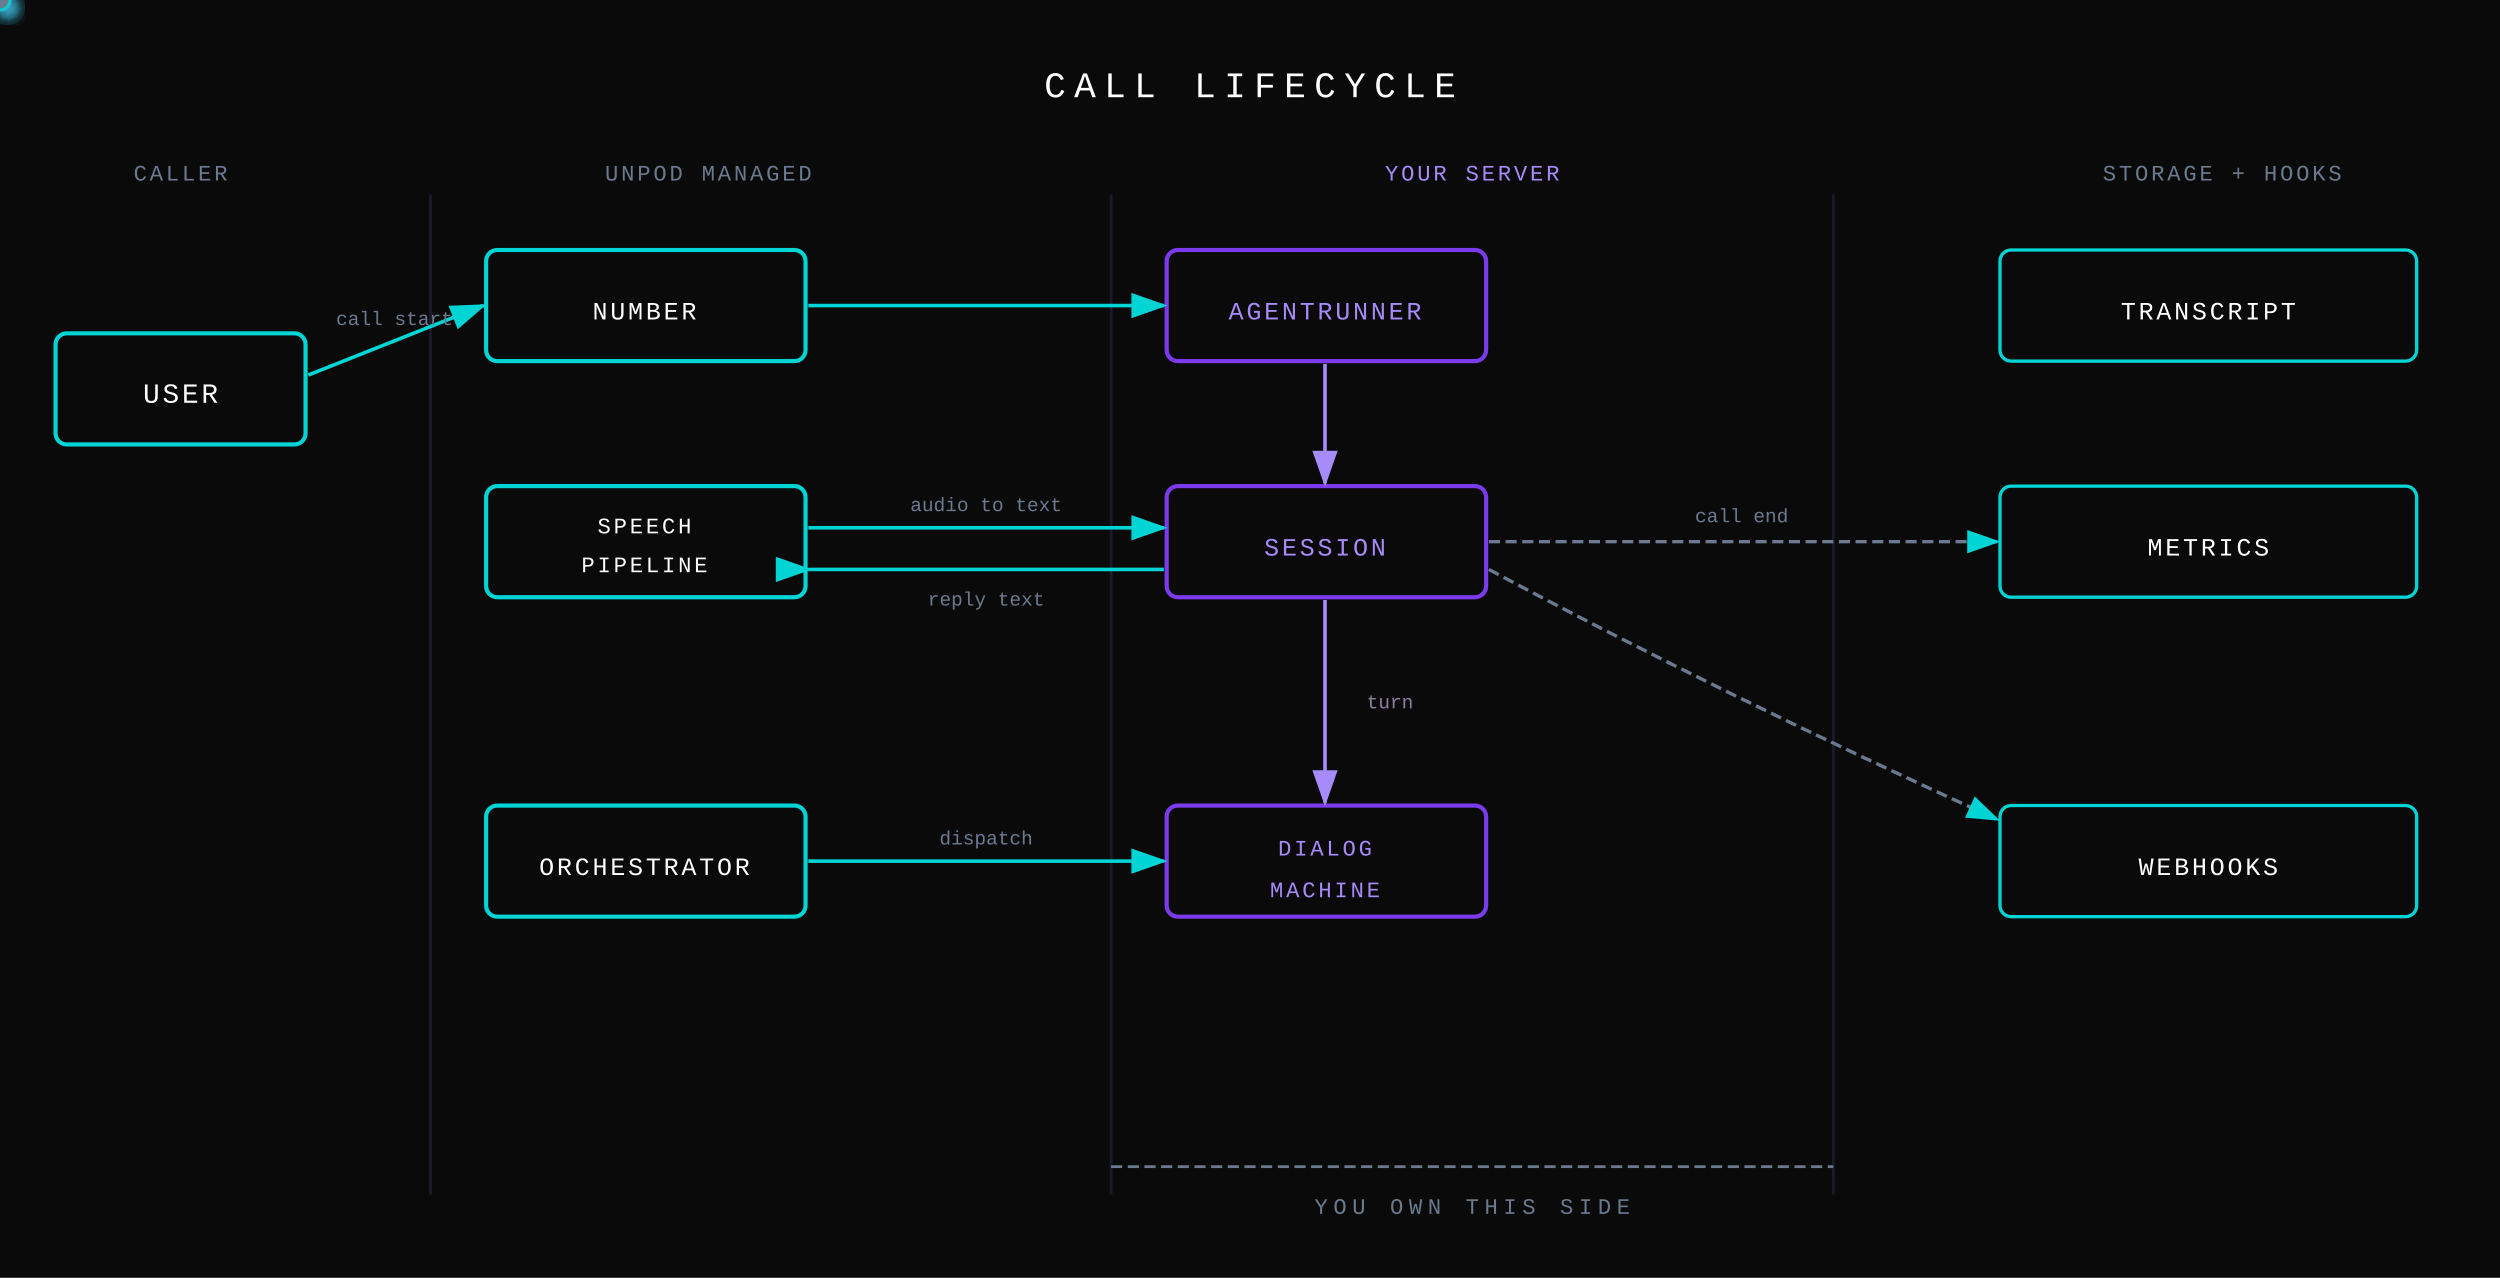
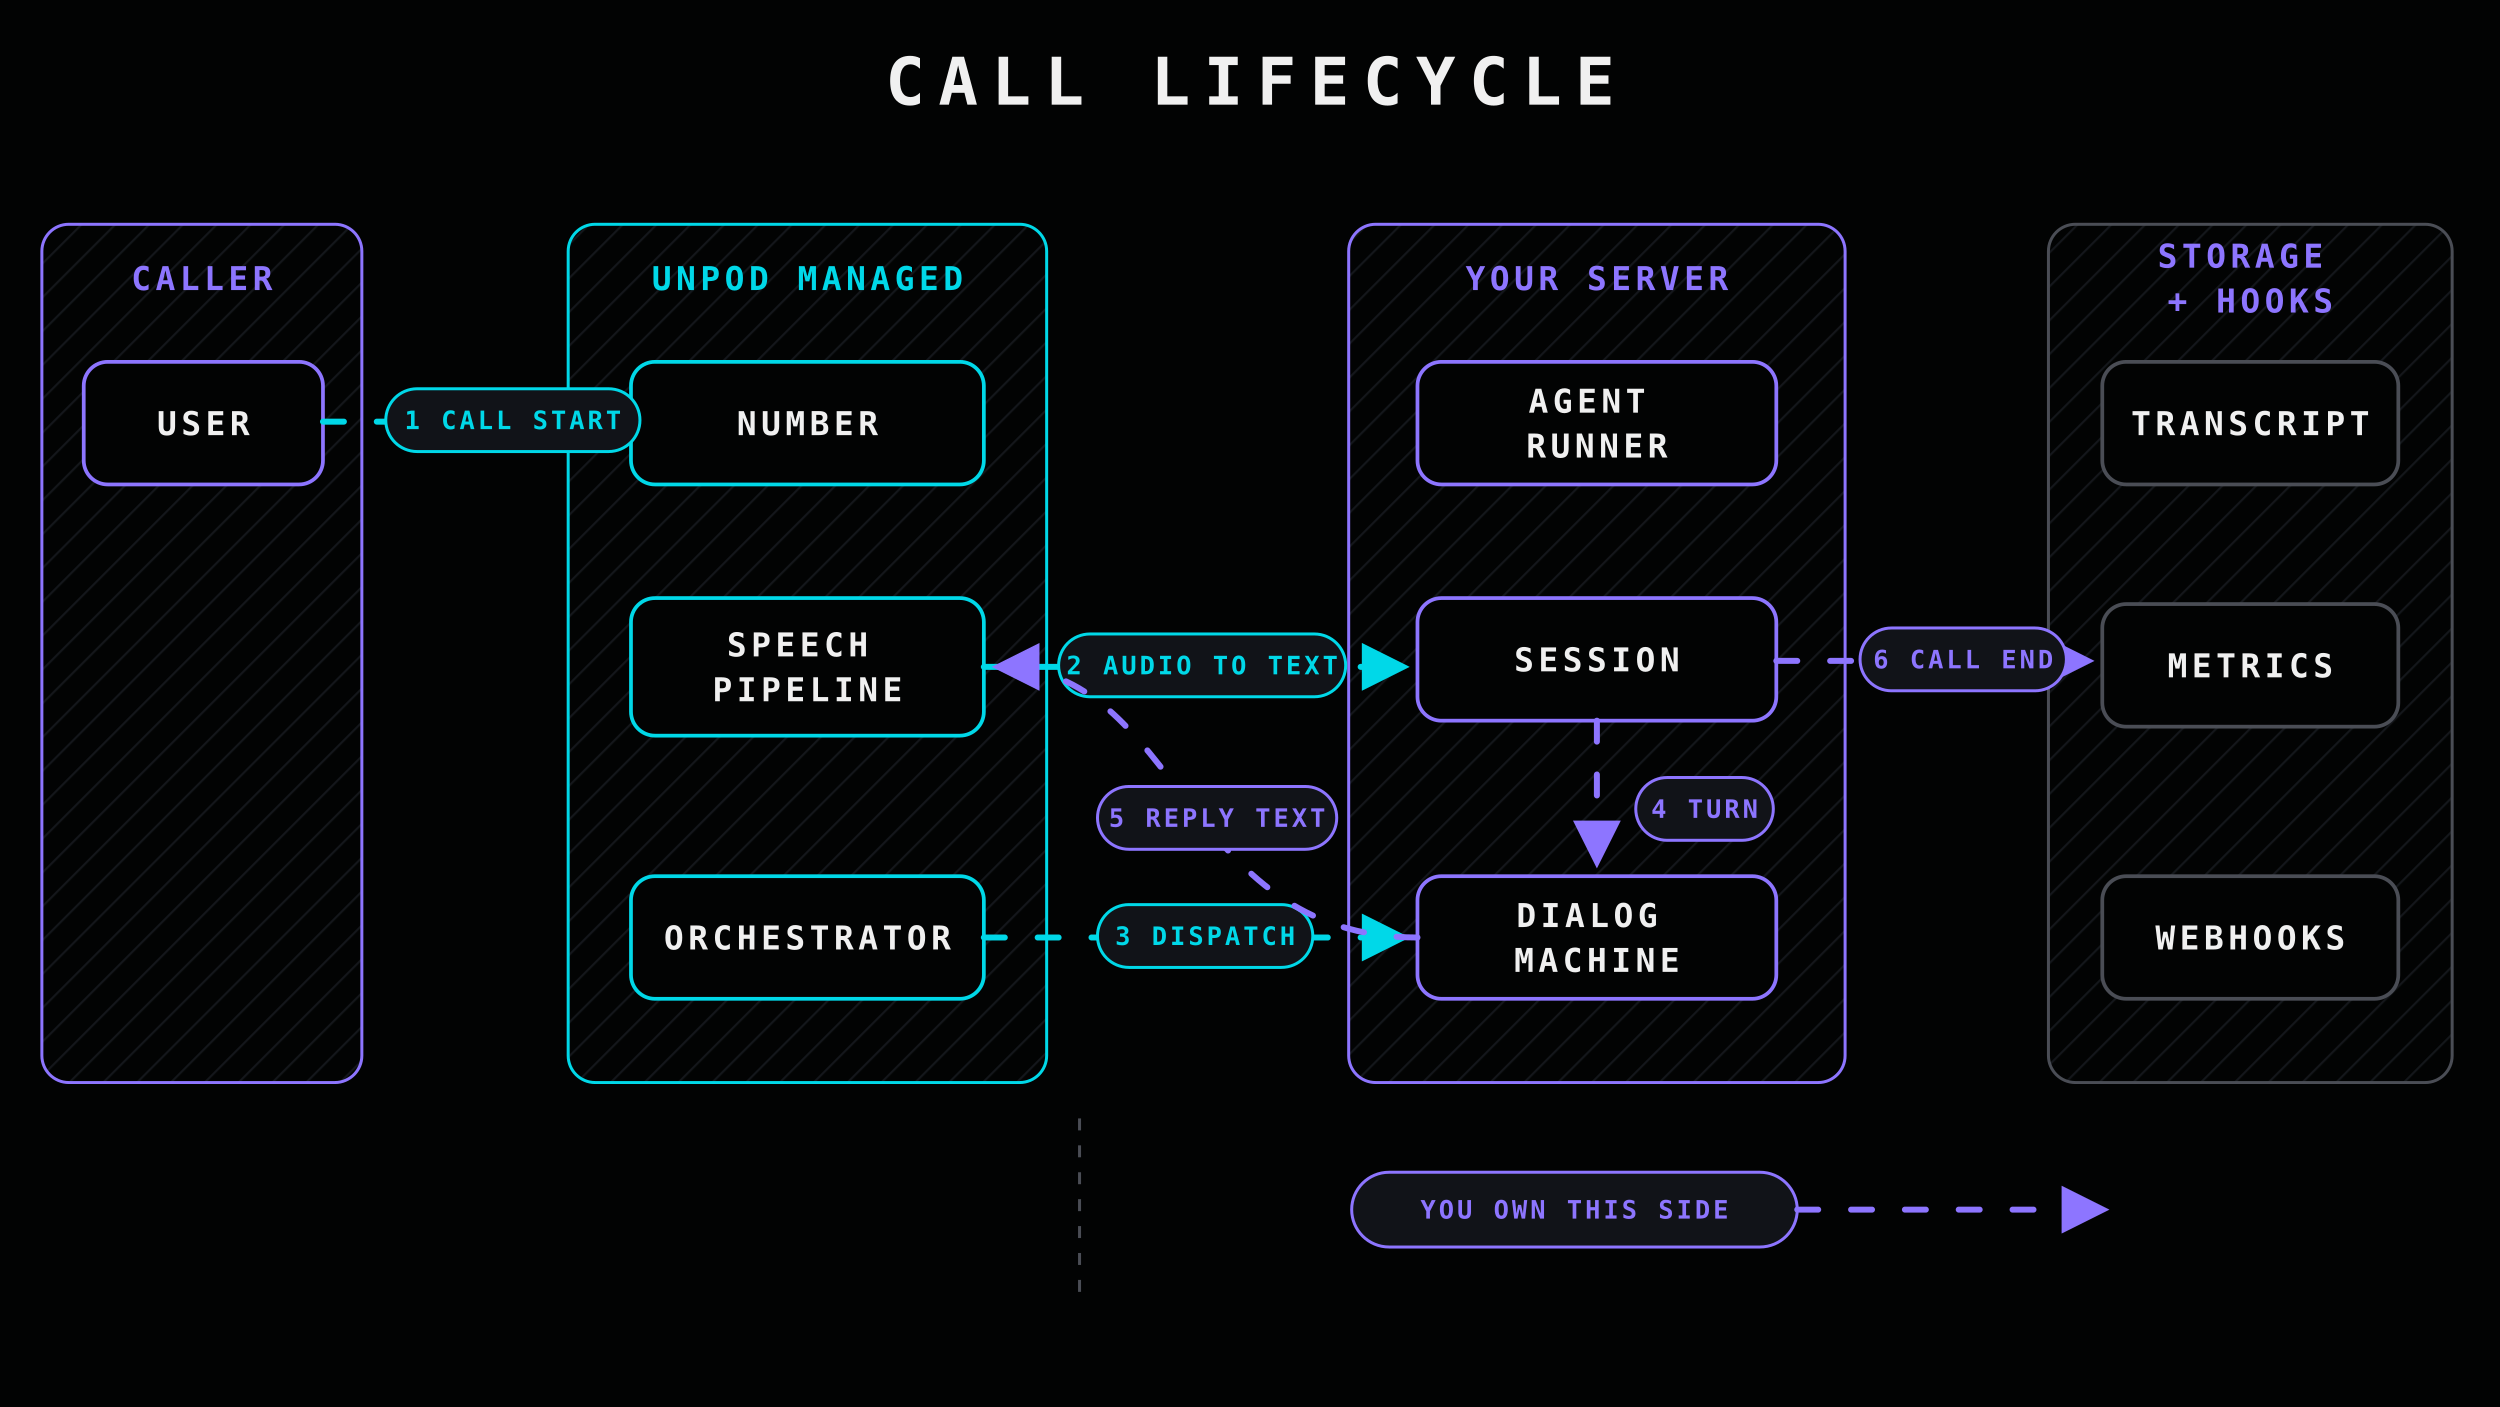
- <svg xmlns="http://www.w3.org/2000/svg" xmlns:xlink="http://www.w3.org/1999/xlink" viewBox="0 0 900 460" width="900" height="460">
-   <style>text { font-family: 'Courier New', Courier, monospace; }</style>
+ <svg xmlns="http://www.w3.org/2000/svg" width="1672" height="941" viewBox="0 0 1672 941" role="img" aria-label="CALL LIFECYCLE">
  <defs>
-     <filter id="glow" x="-60%" y="-60%" width="220%" height="220%">
-       <feGaussianBlur stdDeviation="3" result="blur" />
+     <pattern id="hatch" width="16" height="16" patternUnits="userSpaceOnUse" patternTransform="rotate(45)">
+       <line x1="0" y1="0" x2="0" y2="16" stroke="#1a1d22" stroke-width="3" opacity="0.7" />
+     </pattern>
+     <filter id="glow" x="-80%" y="-80%" width="260%" height="260%">
+       <feGaussianBlur stdDeviation="5" result="blur" />
      <feMerge>
        <feMergeNode in="blur" />
        <feMergeNode in="SourceGraphic" />
      </feMerge>
    </filter>
-     <marker id="arr" markerWidth="10" markerHeight="7" refX="9" refY="3.5" orient="auto">
-       <polygon points="0 0, 10 3.5, 0 7" fill="#00d4d4" />
+     <marker id="arrow-purple" viewBox="0 0 10 10" refX="8.5" refY="5" markerWidth="8" markerHeight="8" orient="auto-start-reverse">
+       <path d="M 0 0 L 10 5 L 0 10 z" fill="#8d75ff" />
    </marker>
-     <marker id="arr-p" markerWidth="10" markerHeight="7" refX="9" refY="3.5" orient="auto">
-       <polygon points="0 0, 10 3.5, 0 7" fill="#a78bfa" />
+     <marker id="arrow-cyan" viewBox="0 0 10 10" refX="8.5" refY="5" markerWidth="8" markerHeight="8" orient="auto-start-reverse">
+       <path d="M 0 0 L 10 5 L 0 10 z" fill="#00d8e8" />
    </marker>
-     <marker id="arr-r" markerWidth="10" markerHeight="7" refX="1" refY="3.5" orient="auto">
-       <polygon points="10 0, 0 3.5, 10 7" fill="#00d4d4" />
-     </marker>
+     <style>
+       svg { background: #020303; }
+       .title { font: 700 44px ui-monospace, SFMono-Regular, Menlo, Consolas, monospace; fill: #f0f0f0; letter-spacing: 9px; }
+       .label { font: 700 22px ui-monospace, SFMono-Regular, Menlo, Consolas, monospace; fill: #f0f0f0; letter-spacing: 3px; }
+       .small { font: 700 17px ui-monospace, SFMono-Regular, Menlo, Consolas, monospace; fill: #a8abb4; letter-spacing: 2px; }
+       .tiny { font: 700 15px ui-monospace, SFMono-Regular, Menlo, Consolas, monospace; fill: #a8abb4; letter-spacing: 1px; }
+       .panel { fill: url(#hatch); stroke: #4a4d55; stroke-width: 2; }
+       .box { fill: #020303; stroke: #4a4d55; stroke-width: 2.5; }
+       .purple { stroke: #8d75ff; }
+       .cyan { stroke: #00d8e8; }
+       .purpleText { fill: #8d75ff; }
+       .cyanText { fill: #00d8e8; }
+       .flow { fill: none; stroke-width: 4; stroke-linecap: round; stroke-linejoin: round; stroke-dasharray: 14 22; animation: dash 1.8s linear infinite; }
+       .flow.fast { animation-duration: 1.35s; }
+       .flow.slow { animation-duration: 2.4s; }
+       .dim { opacity: 0.72; }
+       .pulse { filter: url(#glow); animation: pulse 1.7s ease-in-out infinite; transform-origin: center; }
+       @keyframes dash { to { stroke-dashoffset: -36; } }
+       @keyframes pulse { 0%, 100% { opacity: 0.55; } 50% { opacity: 1; } }
+       @media (prefers-reduced-motion: reduce) {
+         .flow, .pulse { animation: none; }
+       }
+     </style>
  </defs>
-   <rect width="900" height="460" fill="#0a0a0a" />
-   <text x="450" y="35" text-anchor="middle" fill="#fff" font-size="13" letter-spacing="3">CALL LIFECYCLE</text>
-   <text x="65" y="65" text-anchor="middle" fill="#6b7a90" font-size="8" letter-spacing="1">CALLER</text>
-   <text x="255" y="65" text-anchor="middle" fill="#6b7a90" font-size="8" letter-spacing="1">UNPOD MANAGED</text>
-   <text x="530" y="65" text-anchor="middle" fill="#a78bfa" font-size="8" letter-spacing="1">YOUR SERVER</text>
-   <text x="800" y="65" text-anchor="middle" fill="#6b7a90" font-size="8" letter-spacing="1">STORAGE + HOOKS</text>
-   <line x1="155" y1="70" x2="155" y2="430" stroke="#1a1a2e" stroke-width="1" />
-   <line x1="400" y1="70" x2="400" y2="430" stroke="#1a1a2e" stroke-width="1" />
-   <line x1="660" y1="70" x2="660" y2="430" stroke="#1a1a2e" stroke-width="1" />
-   <line x1="400" y1="420" x2="660" y2="420" stroke="#6b7a90" stroke-width="1" stroke-dasharray="4,2" />
-   <text x="530" y="437" text-anchor="middle" fill="#6b7a90" font-size="8" letter-spacing="2">YOU OWN THIS SIDE</text>
-   <rect x="20" y="120" width="90" height="40" rx="4" fill="none" stroke="#00d4d4" stroke-width="1.5" />
-   <text x="65" y="145" text-anchor="middle" fill="#fff" font-size="10" letter-spacing="1">USER</text>
-   <rect x="175" y="90" width="115" height="40" rx="4" fill="none" stroke="#00d4d4" stroke-width="1.5" />
-   <text x="232" y="115" text-anchor="middle" fill="#fff" font-size="9" letter-spacing="1">NUMBER</text>
-   <rect x="175" y="175" width="115" height="40" rx="4" fill="none" stroke="#00d4d4" stroke-width="1.5" />
-   <text x="232" y="192" text-anchor="middle" fill="#fff" font-size="8" letter-spacing="1">SPEECH</text>
-   <text x="232" y="206" text-anchor="middle" fill="#fff" font-size="8" letter-spacing="1">PIPELINE</text>
-   <rect x="175" y="290" width="115" height="40" rx="4" fill="none" stroke="#00d4d4" stroke-width="1.5" />
-   <text x="232" y="315" text-anchor="middle" fill="#fff" font-size="9" letter-spacing="1">ORCHESTRATOR</text>
-   <rect x="420" y="90" width="115" height="40" rx="4" fill="none" stroke="#7c3aed" stroke-width="1.5" />
-   <text x="477" y="115" text-anchor="middle" fill="#a78bfa" font-size="9" letter-spacing="1">AGENTRUNNER</text>
-   <rect x="420" y="175" width="115" height="40" rx="4" fill="none" stroke="#7c3aed" stroke-width="1.5" />
-   <text x="477" y="200" text-anchor="middle" fill="#a78bfa" font-size="9" letter-spacing="1">SESSION</text>
-   <rect x="420" y="290" width="115" height="40" rx="4" fill="none" stroke="#7c3aed" stroke-width="1.5" />
-   <text x="477" y="308" text-anchor="middle" fill="#a78bfa" font-size="8" letter-spacing="1">DIALOG</text>
-   <text x="477" y="323" text-anchor="middle" fill="#a78bfa" font-size="8" letter-spacing="1">MACHINE</text>
-   <rect x="720" y="90" width="150" height="40" rx="4" fill="none" stroke="#00d4d4" stroke-width="1.2" />
-   <text x="795" y="115" text-anchor="middle" fill="#fff" font-size="9" letter-spacing="1">TRANSCRIPT</text>
-   <rect x="720" y="175" width="150" height="40" rx="4" fill="none" stroke="#00d4d4" stroke-width="1.2" />
-   <text x="795" y="200" text-anchor="middle" fill="#fff" font-size="9" letter-spacing="1">METRICS</text>
-   <rect x="720" y="290" width="150" height="40" rx="4" fill="none" stroke="#00d4d4" stroke-width="1.2" />
-   <text x="795" y="315" text-anchor="middle" fill="#fff" font-size="9" letter-spacing="1">WEBHOOKS</text>
-   <path id="p1" d="M 111,135 L 174,110" stroke="#00d4d4" stroke-width="1.3" fill="none" marker-end="url(#arr)" />
-   <text x="142" y="117" text-anchor="middle" fill="#6b7a90" font-size="7">call start</text>
-   <path id="p2" d="M 291,110 L 419,110" stroke="#00d4d4" stroke-width="1.3" fill="none" marker-end="url(#arr)" />
-   <path id="p3" d="M 477,131 L 477,174" stroke="#a78bfa" stroke-width="1.3" fill="none" marker-end="url(#arr-p)" />
-   <path id="p4" d="M 291,190 L 419,190" stroke="#00d4d4" stroke-width="1.3" fill="none" marker-end="url(#arr)" />
-   <text x="355" y="184" text-anchor="middle" fill="#6b7a90" font-size="7">audio to text</text>
-   <path id="p5" d="M 419,205 L 291,205" stroke="#00d4d4" stroke-width="1.3" fill="none" marker-end="url(#arr-r)" />
-   <text x="355" y="218" text-anchor="middle" fill="#6b7a90" font-size="7">reply text</text>
-   <path id="p6" d="M 477,216 L 477,289" stroke="#a78bfa" stroke-width="1.3" fill="none" marker-end="url(#arr-p)" />
-   <text x="492" y="255" fill="#8b7fa0" font-size="7">turn</text>
-   <path id="p7" d="M 291,310 L 419,310" stroke="#00d4d4" stroke-width="1.3" fill="none" marker-end="url(#arr)" />
-   <text x="355" y="304" text-anchor="middle" fill="#6b7a90" font-size="7">dispatch</text>
-   <path id="p8" d="M 536,195 Q 620,195 719,195" stroke="#6b7a90" stroke-width="1.2" stroke-dasharray="4,2" fill="none" marker-end="url(#arr)" />
-   <text x="627" y="188" text-anchor="middle" fill="#6b7a90" font-size="7">call end</text>
-   <path id="p9" d="M 536,205 Q 620,250 719,295" stroke="#6b7a90" stroke-width="1.2" stroke-dasharray="4,2" fill="none" marker-end="url(#arr)" />
-   <circle r="4" fill="#00d4d4" filter="url(#glow)">
-     <animateMotion dur="2s" repeatCount="indefinite" begin="0s">
-       <mpath xlink:href="#p1" />
-     </animateMotion>
-     <animate attributeName="opacity" values="0;1;1;0" keyTimes="0;0.08;0.88;1" dur="2s" repeatCount="indefinite" begin="0s" />
-   </circle>
-   <circle r="4" fill="#00d4d4" filter="url(#glow)">
-     <animateMotion dur="2s" repeatCount="indefinite" begin="0s">
-       <mpath xlink:href="#p2" />
-     </animateMotion>
-     <animate attributeName="opacity" values="0;1;1;0" keyTimes="0;0.08;0.88;1" dur="2s" repeatCount="indefinite" begin="0s" />
-   </circle>
-   <circle r="4" fill="#00d4d4" filter="url(#glow)">
-     <animateMotion dur="2s" repeatCount="indefinite" begin="1s">
-       <mpath xlink:href="#p2" />
-     </animateMotion>
-     <animate attributeName="opacity" values="0;1;1;0" keyTimes="0;0.08;0.88;1" dur="2s" repeatCount="indefinite" begin="1s" />
-   </circle>
-   <circle r="4" fill="#a78bfa" filter="url(#glow)">
-     <animateMotion dur="1.5s" repeatCount="indefinite" begin="0.3s">
-       <mpath xlink:href="#p3" />
-     </animateMotion>
-     <animate attributeName="opacity" values="0;1;1;0" keyTimes="0;0.08;0.88;1" dur="1.5s" repeatCount="indefinite" begin="0.3s" />
-   </circle>
-   <circle r="4" fill="#a78bfa" filter="url(#glow)">
-     <animateMotion dur="1.5s" repeatCount="indefinite" begin="1.05s">
-       <mpath xlink:href="#p3" />
-     </animateMotion>
-     <animate attributeName="opacity" values="0;1;1;0" keyTimes="0;0.08;0.88;1" dur="1.5s" repeatCount="indefinite" begin="1.05s" />
-   </circle>
-   <circle r="4" fill="#00d4d4" filter="url(#glow)">
-     <animateMotion dur="2s" repeatCount="indefinite" begin="0.4s">
-       <mpath xlink:href="#p4" />
-     </animateMotion>
-     <animate attributeName="opacity" values="0;1;1;0" keyTimes="0;0.08;0.88;1" dur="2s" repeatCount="indefinite" begin="0.4s" />
-   </circle>
-   <circle r="4" fill="#00d4d4" filter="url(#glow)">
-     <animateMotion dur="2s" repeatCount="indefinite" begin="1.4s">
-       <mpath xlink:href="#p4" />
-     </animateMotion>
-     <animate attributeName="opacity" values="0;1;1;0" keyTimes="0;0.08;0.88;1" dur="2s" repeatCount="indefinite" begin="1.4s" />
-   </circle>
-   <circle r="4" fill="#00d4d4" filter="url(#glow)">
-     <animateMotion dur="2s" repeatCount="indefinite" begin="0.8s">
-       <mpath xlink:href="#p5" />
-     </animateMotion>
-     <animate attributeName="opacity" values="0;1;1;0" keyTimes="0;0.08;0.88;1" dur="2s" repeatCount="indefinite" begin="0.8s" />
-   </circle>
-   <circle r="4" fill="#00d4d4" filter="url(#glow)">
-     <animateMotion dur="2s" repeatCount="indefinite" begin="1.8s">
-       <mpath xlink:href="#p5" />
-     </animateMotion>
-     <animate attributeName="opacity" values="0;1;1;0" keyTimes="0;0.08;0.88;1" dur="2s" repeatCount="indefinite" begin="1.8s" />
-   </circle>
-   <circle r="4" fill="#a78bfa" filter="url(#glow)">
-     <animateMotion dur="2s" repeatCount="indefinite" begin="0.6s">
-       <mpath xlink:href="#p6" />
-     </animateMotion>
-     <animate attributeName="opacity" values="0;1;1;0" keyTimes="0;0.06;0.9;1" dur="2s" repeatCount="indefinite" begin="0.6s" />
-   </circle>
-   <circle r="4" fill="#a78bfa" filter="url(#glow)">
-     <animateMotion dur="2s" repeatCount="indefinite" begin="1.6s">
-       <mpath xlink:href="#p6" />
-     </animateMotion>
-     <animate attributeName="opacity" values="0;1;1;0" keyTimes="0;0.06;0.9;1" dur="2s" repeatCount="indefinite" begin="1.6s" />
-   </circle>
-   <circle r="4" fill="#00d4d4" filter="url(#glow)">
-     <animateMotion dur="2s" repeatCount="indefinite" begin="0.5s">
-       <mpath xlink:href="#p7" />
-     </animateMotion>
-     <animate attributeName="opacity" values="0;1;1;0" keyTimes="0;0.08;0.88;1" dur="2s" repeatCount="indefinite" begin="0.5s" />
-   </circle>
-   <circle r="4" fill="#00d4d4" filter="url(#glow)">
-     <animateMotion dur="2s" repeatCount="indefinite" begin="1.5s">
-       <mpath xlink:href="#p7" />
-     </animateMotion>
-     <animate attributeName="opacity" values="0;1;1;0" keyTimes="0;0.08;0.88;1" dur="2s" repeatCount="indefinite" begin="1.5s" />
-   </circle>
-   <circle r="3" fill="#6b7a90" filter="url(#glow)">
-     <animateMotion dur="3s" repeatCount="indefinite" begin="1s">
-       <mpath xlink:href="#p8" />
-     </animateMotion>
-     <animate attributeName="opacity" values="0;0.7;0.7;0" keyTimes="0;0.05;0.9;1" dur="3s" repeatCount="indefinite" begin="1s" />
-   </circle>
-   <circle r="3" fill="#6b7a90" filter="url(#glow)">
-     <animateMotion dur="3s" repeatCount="indefinite" begin="2.5s">
-       <mpath xlink:href="#p9" />
-     </animateMotion>
-     <animate attributeName="opacity" values="0;0.7;0.7;0" keyTimes="0;0.05;0.9;1" dur="3s" repeatCount="indefinite" begin="2.5s" />
-   </circle>
+   <rect width="1672" height="941" fill="#020303" />
+   <text x="836" y="70" text-anchor="middle" class="title">CALL LIFECYCLE</text>
+   <rect x="28" y="150" width="214" height="574" rx="18" class="panel purple" />
+   <text x="135" y="194" text-anchor="middle" class="label purpleText">
+     <tspan x="135" dy="0">CALLER</tspan>
+   </text>
+   <rect x="56" y="242" width="160" height="82" rx="16" class="box purple " />
+   <text x="136" y="291" text-anchor="middle" class="label">
+     <tspan x="136" dy="0">USER</tspan>
+   </text>
+   <rect x="380" y="150" width="320" height="574" rx="18" class="panel cyan" />
+   <text x="540" y="194" text-anchor="middle" class="label cyanText">
+     <tspan x="540" dy="0">UNPOD MANAGED</tspan>
+   </text>
+   <rect x="422" y="242" width="236" height="82" rx="16" class="box cyan " />
+   <text x="540" y="291" text-anchor="middle" class="label">
+     <tspan x="540" dy="0">NUMBER</tspan>
+   </text>
+   <rect x="422" y="400" width="236" height="92" rx="16" class="box cyan " />
+   <text x="540" y="439" text-anchor="middle" class="label">
+     <tspan x="540" dy="0">SPEECH</tspan>
+     <tspan x="540" dy="30">PIPELINE</tspan>
+   </text>
+   <rect x="422" y="586" width="236" height="82" rx="16" class="box cyan " />
+   <text x="540" y="635" text-anchor="middle" class="label">
+     <tspan x="540" dy="0">ORCHESTRATOR</tspan>
+   </text>
+   <rect x="902" y="150" width="332" height="574" rx="18" class="panel purple" />
+   <text x="1068" y="194" text-anchor="middle" class="label purpleText">
+     <tspan x="1068" dy="0">YOUR SERVER</tspan>
+   </text>
+   <rect x="948" y="242" width="240" height="82" rx="16" class="box purple " />
+   <text x="1068" y="276" text-anchor="middle" class="label">
+     <tspan x="1068" dy="0">AGENT</tspan>
+     <tspan x="1068" dy="30">RUNNER</tspan>
+   </text>
+   <rect x="948" y="400" width="240" height="82" rx="16" class="box purple " />
+   <text x="1068" y="449" text-anchor="middle" class="label">
+     <tspan x="1068" dy="0">SESSION</tspan>
+   </text>
+   <rect x="948" y="586" width="240" height="82" rx="16" class="box purple " />
+   <text x="1068" y="620" text-anchor="middle" class="label">
+     <tspan x="1068" dy="0">DIALOG</tspan>
+     <tspan x="1068" dy="30">MACHINE</tspan>
+   </text>
+   <rect x="1370" y="150" width="270" height="574" rx="18" class="panel gray" />
+   <text x="1505" y="179" text-anchor="middle" class="label purpleText">
+     <tspan x="1505" dy="0">STORAGE</tspan>
+     <tspan x="1505" dy="30">+ HOOKS</tspan>
+   </text>
+   <rect x="1406" y="242" width="198" height="82" rx="16" class="box  " />
+   <text x="1505" y="291" text-anchor="middle" class="label">
+     <tspan x="1505" dy="0">TRANSCRIPT</tspan>
+   </text>
+   <rect x="1406" y="404" width="198" height="82" rx="16" class="box  " />
+   <text x="1505" y="453" text-anchor="middle" class="label">
+     <tspan x="1505" dy="0">METRICS</tspan>
+   </text>
+   <rect x="1406" y="586" width="198" height="82" rx="16" class="box  " />
+   <text x="1505" y="635" text-anchor="middle" class="label">
+     <tspan x="1505" dy="0">WEBHOOKS</tspan>
+   </text>
+   <path d="M216 282 H412" class="flow cyan " stroke="#00d8e8" marker-end="url(#arrow-cyan)" />
+   <rect x="258" y="260" width="170" height="42" rx="21" fill="#111318" stroke="#00d8e8" stroke-width="2" />
+   <text x="343" y="287" text-anchor="middle" class="small cyanText">
+     <tspan x="343" dy="0">1 CALL START</tspan>
+   </text>
+   <path d="M658 446 H938" class="flow cyan " stroke="#00d8e8" marker-end="url(#arrow-cyan)" />
+   <rect x="708" y="424" width="192" height="42" rx="21" fill="#111318" stroke="#00d8e8" stroke-width="2" />
+   <text x="804" y="451" text-anchor="middle" class="small cyanText">
+     <tspan x="804" dy="0">2 AUDIO TO TEXT</tspan>
+   </text>
+   <path d="M658 627 H938" class="flow cyan " stroke="#00d8e8" marker-end="url(#arrow-cyan)" />
+   <rect x="734" y="605" width="144" height="42" rx="21" fill="#111318" stroke="#00d8e8" stroke-width="2" />
+   <text x="806" y="632" text-anchor="middle" class="small cyanText">
+     <tspan x="806" dy="0">3 DISPATCH</tspan>
+   </text>
+   <path d="M1068 482 V576" class="flow purple " stroke="#8d75ff" marker-end="url(#arrow-purple)" />
+   <rect x="1094" y="520" width="92" height="42" rx="21" fill="#111318" stroke="#8d75ff" stroke-width="2" />
+   <text x="1140" y="547" text-anchor="middle" class="small purpleText">
+     <tspan x="1140" dy="0">4 TURN</tspan>
+   </text>
+   <path d="M948 627 C790 627 790 446 668 446" class="flow purple " stroke="#8d75ff" marker-end="url(#arrow-purple)" />
+   <rect x="734" y="526" width="160" height="42" rx="21" fill="#111318" stroke="#8d75ff" stroke-width="2" />
+   <text x="814" y="553" text-anchor="middle" class="small purpleText">
+     <tspan x="814" dy="0">5 REPLY TEXT</tspan>
+   </text>
+   <path d="M1188 442 H1396" class="flow purple " stroke="#8d75ff" marker-end="url(#arrow-purple)" />
+   <rect x="1244" y="420" width="138" height="42" rx="21" fill="#111318" stroke="#8d75ff" stroke-width="2" />
+   <text x="1313" y="447" text-anchor="middle" class="small purpleText">
+     <tspan x="1313" dy="0">6 CALL END</tspan>
+   </text>
+   <line x1="722" y1="748" x2="722" y2="868" stroke="#4a4d55" stroke-width="2" stroke-dasharray="8 10" />
+   <rect x="904" y="784" width="298" height="50" rx="25" fill="#111318" stroke="#8d75ff" stroke-width="2" />
+   <text x="1053" y="815" text-anchor="middle" class="small purpleText">
+     <tspan x="1053" dy="0">YOU OWN THIS SIDE</tspan>
+   </text>
+   <path d="M1202 809 H1406" class="flow purple " stroke="#8d75ff" marker-end="url(#arrow-purple)" />
</svg>
